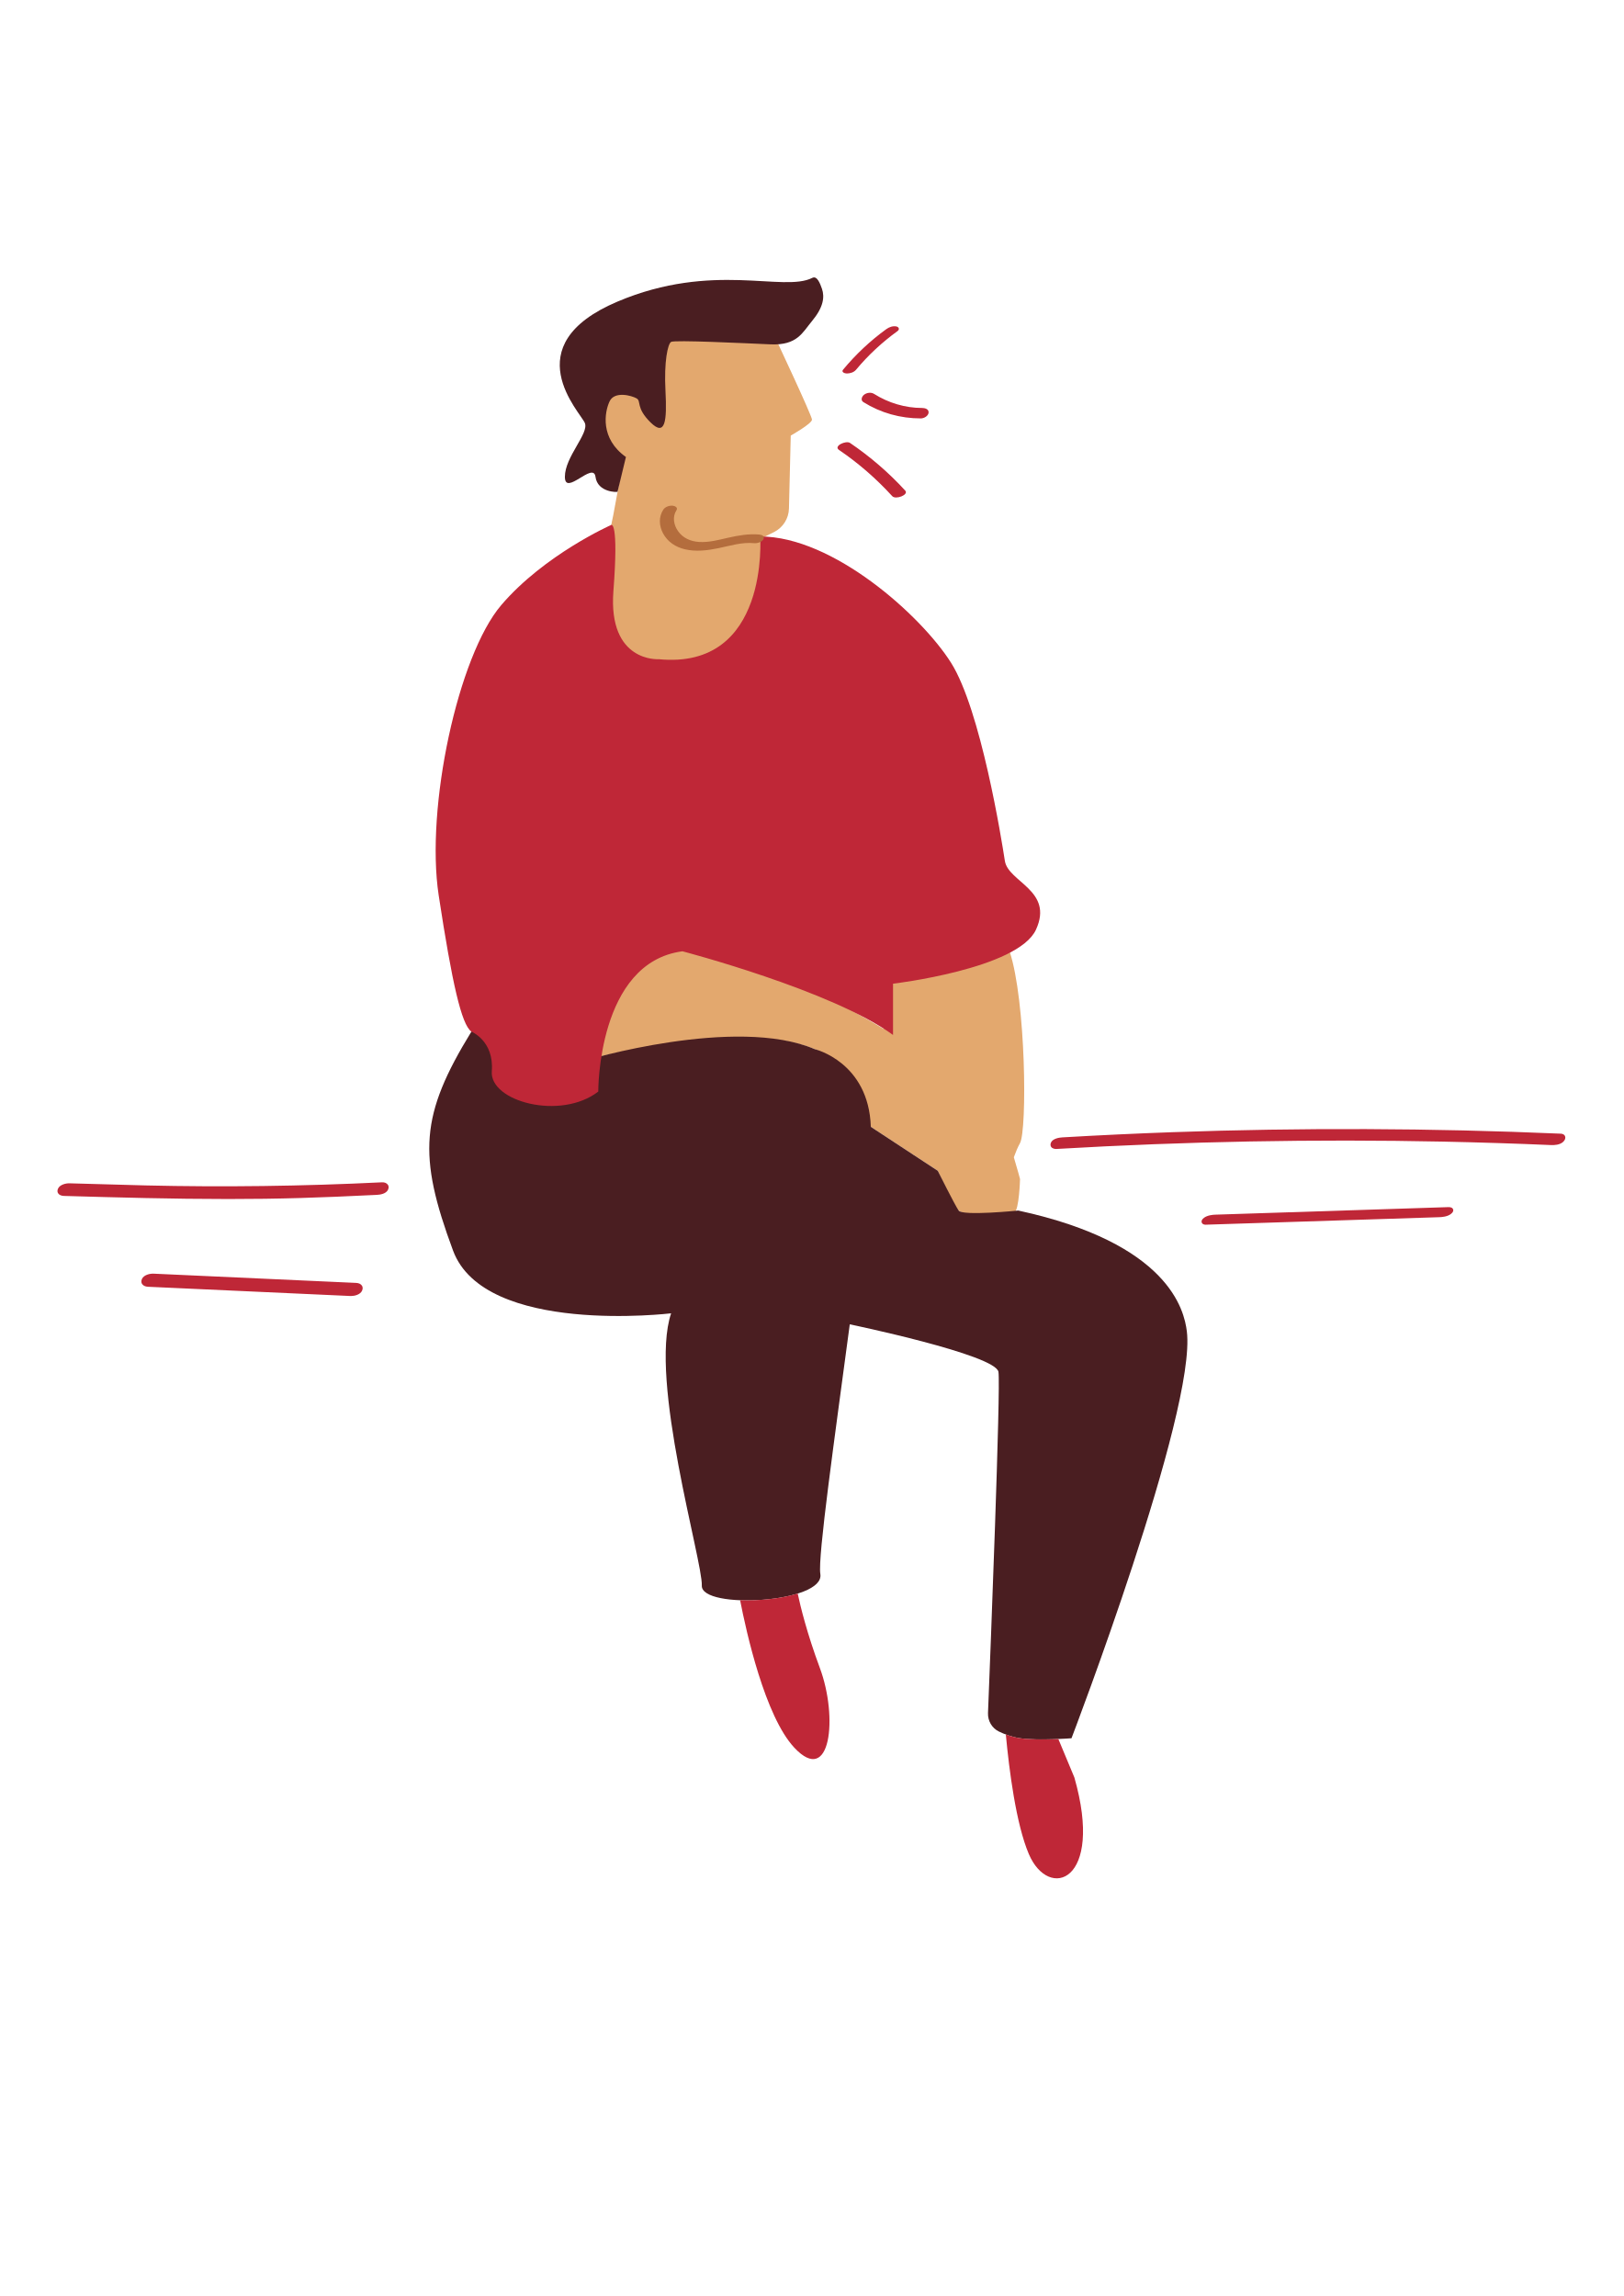
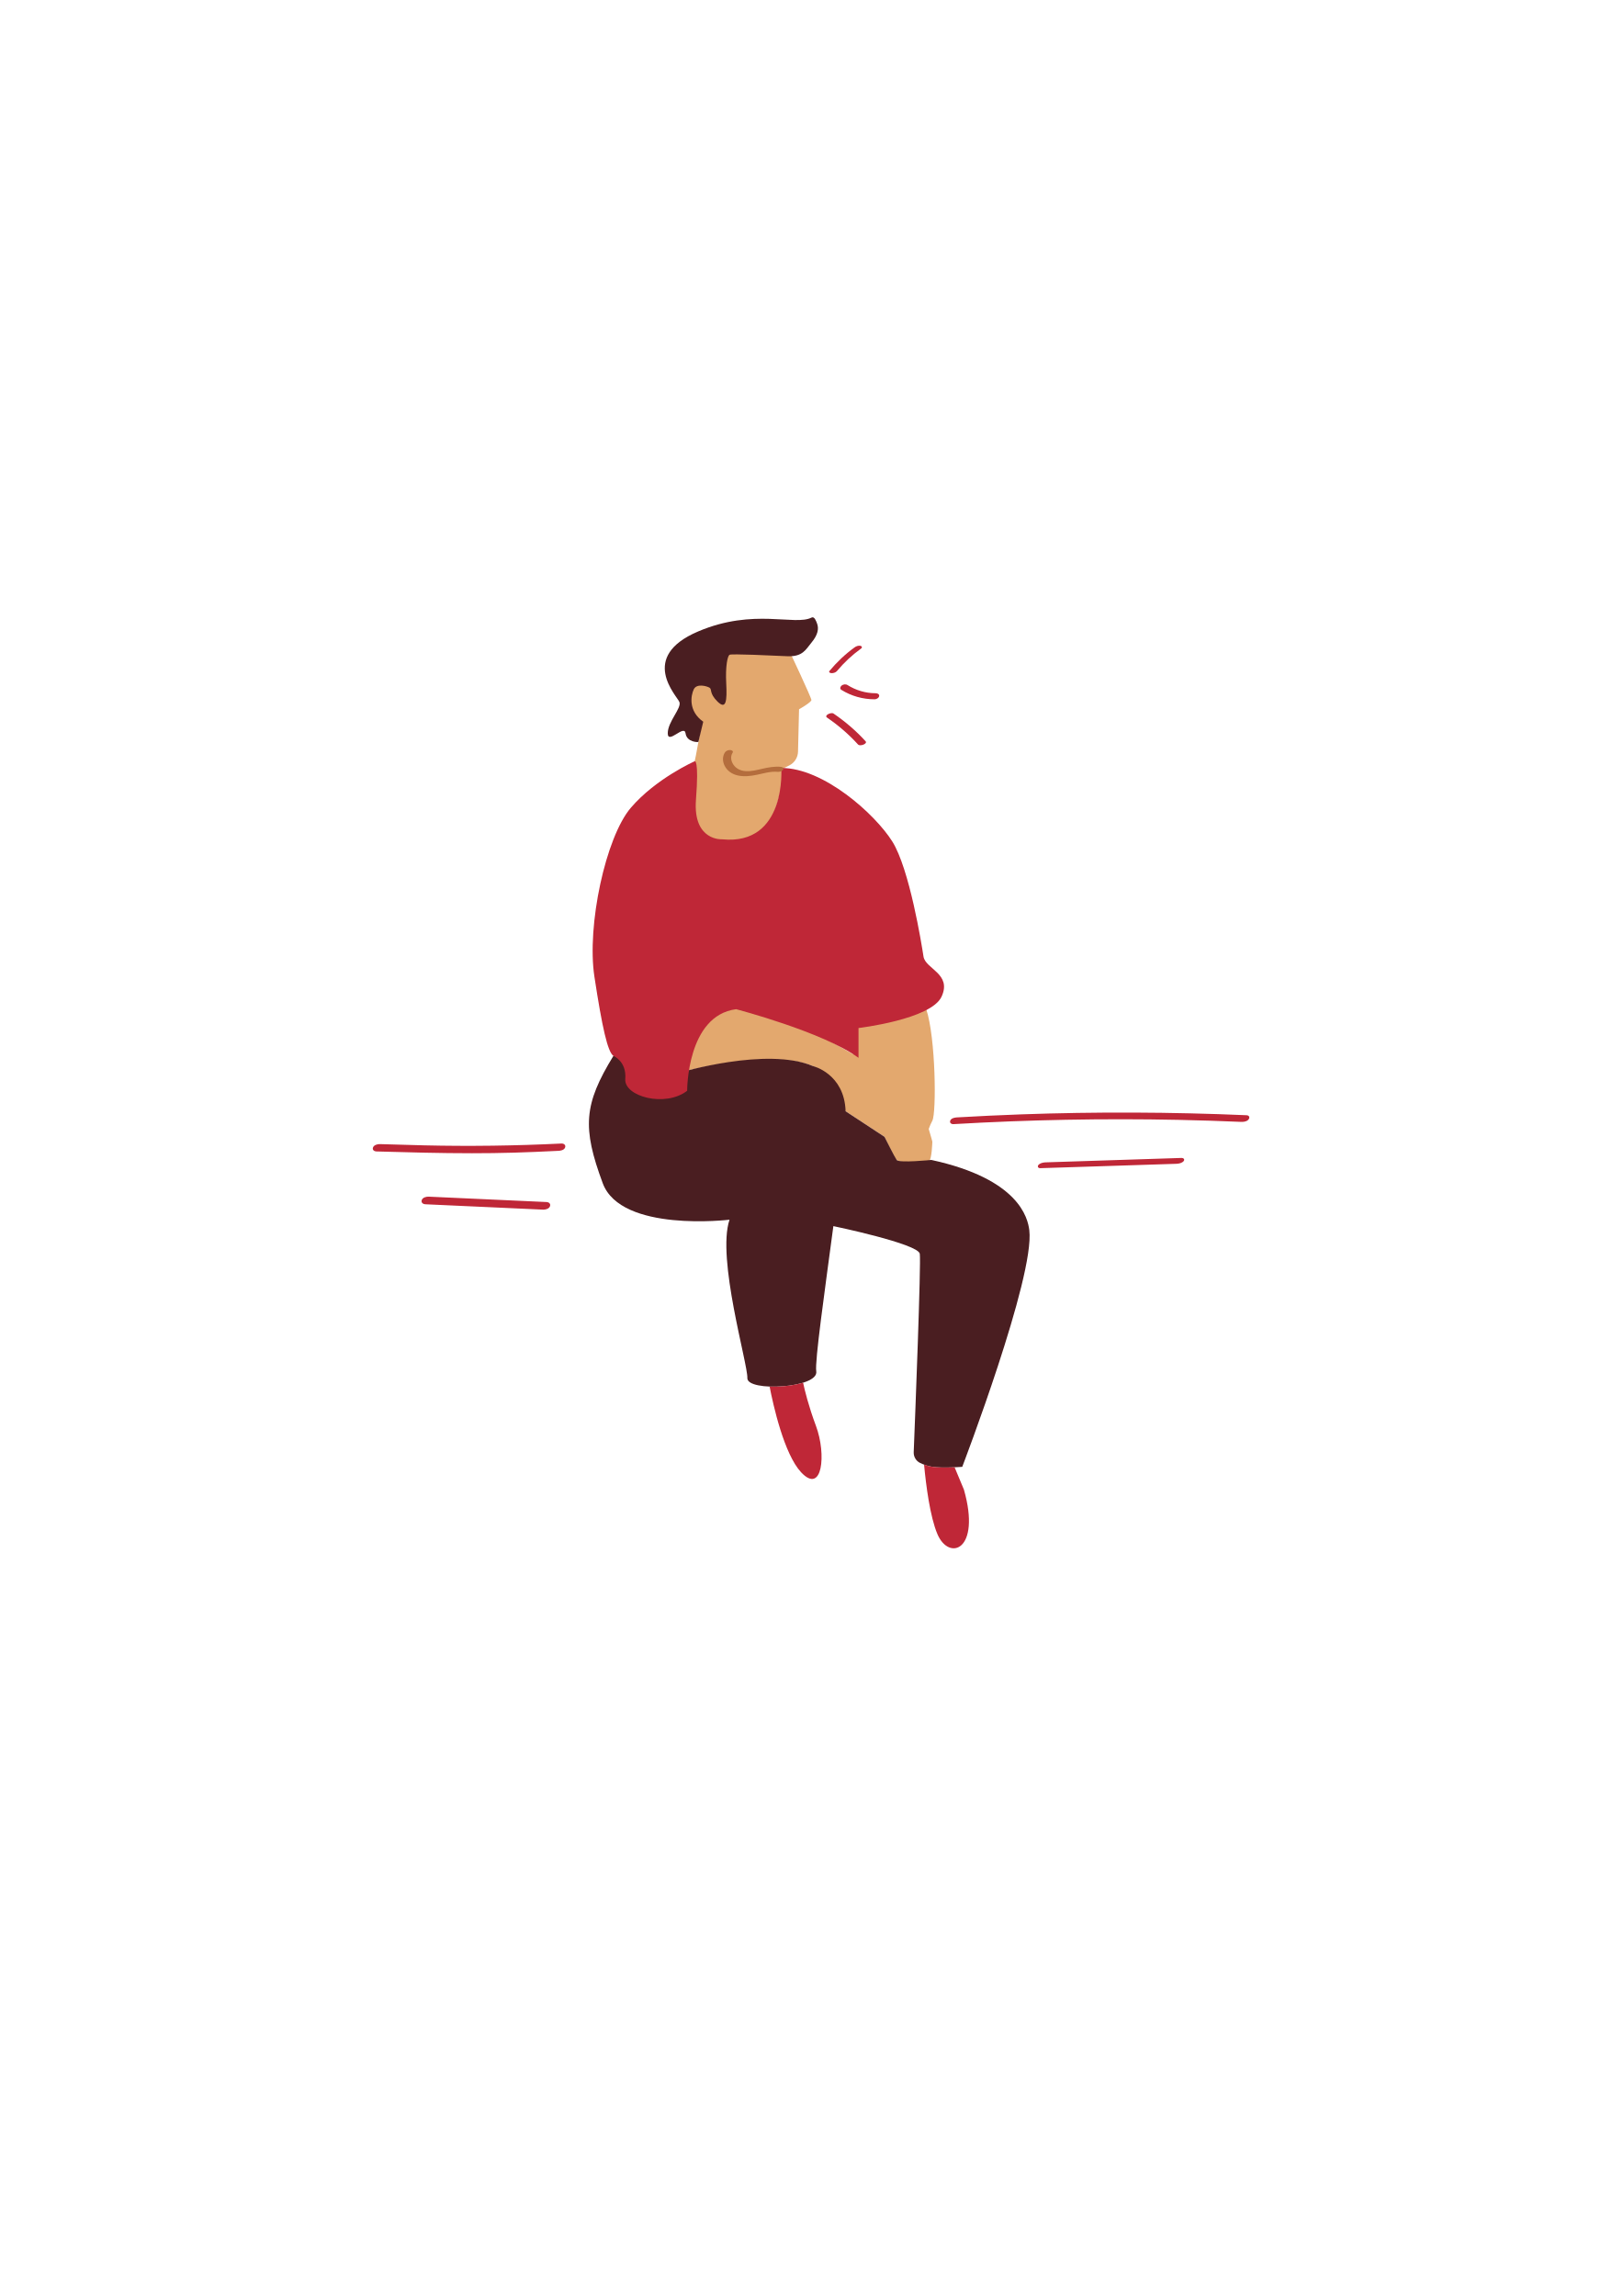
<svg xmlns="http://www.w3.org/2000/svg" width="595.5pt" height="842.25pt" viewBox="0 0 595.5 842.25" version="1.2">
  <defs>
    <clipPath id="clip1">
-       <path d="M 21.07 192 L 574.121 192 L 574.121 688.98 L 21.07 688.98 Z M 21.07 192 " />
+       <path d="M 136.73 279 L 458.215 279 L 458.215 567.934 L 136.73 567.934 Z M 136.73 279 " />
    </clipPath>
  </defs>
  <g id="surface1">
-     <path style=" stroke:none;fill-rule:nonzero;fill:rgb(89.02%,65.88%,43.14%);fill-opacity:1;" d="M 370.289 348.965 C 370.289 348.965 334.555 360.68 324.078 360.289 L 324.078 377.426 C 305.93 366.492 261.188 342.375 240.105 349.09 C 240.105 349.09 215.773 361.578 214.516 389.031 C 214.516 389.031 290.043 367.816 310.027 392.777 L 319.395 413.359 L 343.957 429.488 C 343.957 429.488 349.082 440.633 351.203 443.656 C 353.305 446.676 370.199 445.773 372 444.855 C 373.805 443.957 374.121 432.508 374.121 432.508 C 374.121 432.508 373.184 428.922 371.844 424.523 C 372.516 422.684 373.273 420.832 374.121 419.312 C 376.738 414.473 376.332 367.285 370.289 348.965 Z M 221.391 157.219 C 218.422 148.781 226.461 139.441 234.891 145.363 C 234.891 145.363 240.812 162.223 241.785 153.941 C 242.754 145.66 238.055 120.219 245.848 120.707 C 253.641 121.191 276.293 127.715 284.086 123.336 C 284.086 123.336 297.816 152.48 297.816 153.941 C 297.816 155.398 290.023 159.789 290.023 159.789 L 289.371 186.52 C 289.301 190.219 287.145 193.574 283.84 195.211 L 280.5 196.852 C 280.5 196.852 276.754 249.609 247.527 248.148 C 218.297 246.688 221.391 219.832 221.391 212.445 C 221.391 205.062 224.926 189.004 224.926 189.004 L 228.777 168.137 C 228.777 168.137 223.652 163.699 221.391 157.219 " />
-     <path style=" stroke:none;fill-rule:nonzero;fill:rgb(29.019%,11.76%,12.939%);fill-opacity:1;" d="M 207.184 174.906 C 207.184 182.258 217.629 169.113 218.406 174.906 C 219.184 180.711 226.461 180.594 226.496 180.395 L 229.574 167.641 C 220.031 160.887 221.727 151.176 223.566 147.258 C 225.383 143.344 231.711 145.117 233.496 146.145 C 235.281 147.18 233.125 149.535 238.586 154.938 C 244.047 160.34 244.645 154.434 244.082 143.48 C 243.496 132.531 244.93 126.203 246.129 125.422 C 247.332 124.645 272.902 125.898 282.656 126.32 C 292.43 126.75 294.336 121.945 297.816 117.789 C 302.043 112.711 302.5 108.938 301.477 105.957 C 300.824 104.094 299.711 101.035 297.941 101.926 C 287.32 107.352 261.488 95.812 226.496 110.629 C 188.395 126.762 212.996 151.328 214.516 155.191 C 216.055 159.062 207.184 167.566 207.184 174.906 Z M 392.996 637.648 C 392.996 637.648 380.82 638.617 374.121 637.648 C 371.117 637.207 368.434 636.18 366.363 635.176 C 363.801 633.918 362.266 631.254 362.371 628.406 C 363.254 606.574 367.07 508.883 366.207 503.262 C 365.234 496.938 311.691 485.809 311.672 485.809 C 306.16 527.254 299.867 571.328 300.875 577.371 C 302.66 588.059 257.051 590.551 257.406 581.648 C 257.777 572.742 237.93 506.195 246.148 481.766 C 246.148 481.766 177.766 490.031 166.168 458.762 C 153.148 423.695 154.152 409.016 172.891 378.438 C 172.891 378.438 180.668 374.004 182.34 378.438 C 184.004 382.887 182.895 401.227 195.68 400.113 C 208.457 399 214.516 389.035 214.516 389.035 C 214.516 389.035 269.844 372.449 298.879 384.883 C 298.879 384.883 318.633 389.617 319.395 413.363 L 343.957 429.492 C 343.957 429.492 350.16 441.98 351.609 444.066 C 353.039 446.148 373.484 444.066 373.484 444.066 C 428.742 456.043 434.344 480.633 435.301 488.371 C 438.902 517.766 392.996 637.648 392.996 637.648 " />
+     <path style=" stroke:none;fill-rule:nonzero;fill:rgb(89.02%,65.88%,43.14%);fill-opacity:1;" d="M 339.727 370.203 C 339.727 370.203 318.957 377.012 312.867 376.785 L 312.867 386.75 C 302.316 380.391 276.309 366.371 264.051 370.273 C 264.051 370.273 249.906 377.535 249.18 393.5 C 249.18 393.5 293.082 381.164 304.699 395.68 L 310.145 407.648 L 324.422 417.027 C 324.422 417.027 327.402 423.512 328.633 425.266 C 329.855 427.023 339.676 426.5 340.723 425.965 C 341.77 425.441 341.957 418.785 341.957 418.785 C 341.957 418.785 341.41 416.699 340.633 414.141 C 341.02 413.074 341.465 411.992 341.957 411.109 C 343.477 408.297 343.238 380.855 339.727 370.203 Z M 253.176 258.691 C 251.449 253.785 256.121 248.355 261.023 251.797 C 261.023 251.797 264.465 261.602 265.027 256.785 C 265.594 251.973 262.859 237.176 267.391 237.461 C 271.922 237.742 285.09 241.535 289.621 238.988 C 289.621 238.988 297.602 255.938 297.602 256.785 C 297.602 257.633 293.07 260.188 293.07 260.188 L 292.691 275.734 C 292.648 277.883 291.398 279.832 289.477 280.785 L 287.535 281.738 C 287.535 281.738 285.355 312.422 268.367 311.574 C 251.375 310.723 253.176 295.102 253.176 290.809 C 253.176 286.516 255.227 277.176 255.227 277.176 L 257.469 265.043 C 257.469 265.043 254.488 262.461 253.176 258.691 " />
+     <path style=" stroke:none;fill-rule:nonzero;fill:rgb(29.019%,11.76%,12.939%);fill-opacity:1;" d="M 244.914 268.98 C 244.914 273.254 250.984 265.609 251.438 268.98 C 251.891 272.355 256.121 272.285 256.145 272.172 L 257.93 264.754 C 252.383 260.824 253.371 255.18 254.438 252.898 C 255.496 250.625 259.172 251.656 260.211 252.254 C 261.246 252.855 259.996 254.223 263.168 257.367 C 266.344 260.508 266.691 257.07 266.363 250.703 C 266.023 244.336 266.855 240.656 267.555 240.203 C 268.254 239.746 283.117 240.477 288.789 240.723 C 294.469 240.973 295.578 238.18 297.602 235.762 C 300.055 232.809 300.324 230.613 299.727 228.879 C 299.348 227.797 298.699 226.02 297.672 226.539 C 291.5 229.691 276.48 222.98 256.145 231.598 C 233.992 240.98 248.293 255.266 249.18 257.512 C 250.07 259.766 244.914 264.707 244.914 268.98 Z M 352.926 538.082 C 352.926 538.082 345.848 538.648 341.957 538.082 C 340.211 537.824 338.648 537.23 337.445 536.645 C 335.957 535.914 335.062 534.363 335.125 532.707 C 335.641 520.012 337.859 463.199 337.355 459.93 C 336.789 456.254 305.664 449.781 305.656 449.781 C 302.449 473.883 298.793 499.516 299.379 503.027 C 300.414 509.246 273.902 510.691 274.109 505.516 C 274.324 500.336 262.789 461.637 267.566 447.43 C 267.566 447.43 227.812 452.238 221.074 434.055 C 213.504 413.66 214.086 405.121 224.98 387.34 C 224.98 387.34 229.504 384.762 230.477 387.34 C 231.441 389.93 230.797 400.594 238.227 399.945 C 245.656 399.297 249.18 393.504 249.18 393.504 C 249.18 393.504 281.34 383.855 298.219 391.09 C 298.219 391.09 309.703 393.844 310.145 407.648 L 324.422 417.031 C 324.422 417.031 328.027 424.293 328.871 425.504 C 329.703 426.719 341.586 425.504 341.586 425.504 C 373.707 432.473 376.965 446.77 377.52 451.27 C 379.613 468.367 352.926 538.082 352.926 538.082 " />
    <g clip-path="url(#clip1)" clip-rule="nonzero">
-       <path style=" stroke:none;fill-rule:nonzero;fill:rgb(74.899%,15.289%,21.57%);fill-opacity:1;" d="M 531.324 442.809 L 445.707 445.582 C 444.699 445.617 442.828 445.809 441.59 446.73 C 440.652 447.418 440.617 448.055 440.758 448.461 C 440.953 448.988 441.449 449.273 442.277 449.273 C 442.312 449.273 442.367 449.254 442.402 449.254 L 528 446.5 C 529.008 446.465 530.883 446.289 532.117 445.352 C 533.074 444.66 533.09 444.027 532.969 443.637 C 532.754 443.07 532.227 442.824 531.324 442.809 Z M 130.613 470.613 L 56.281 467.223 C 55.016 467.168 52.777 467.645 52.07 469.148 C 51.664 470.031 51.902 470.668 52.09 470.965 C 52.469 471.586 53.25 471.973 54.242 472.027 L 128.578 475.418 L 128.785 475.418 C 130.062 475.418 132.121 474.922 132.789 473.477 C 133.203 472.609 132.953 471.973 132.777 471.672 C 132.395 471.035 131.609 470.648 130.613 470.613 Z M 574.035 416.84 C 573.91 416.484 573.523 415.902 572.391 415.867 C 524.91 413.816 477.039 413.641 430.121 415.32 C 416.867 415.797 403.262 416.434 389.672 417.227 C 388.453 417.297 386.297 417.633 385.539 418.992 C 385.113 419.805 385.344 420.391 385.504 420.672 C 385.945 421.344 386.809 421.484 387.43 421.484 C 387.516 421.484 387.586 421.484 387.676 421.465 C 434.734 418.711 482.375 417.809 529.219 418.781 C 542.508 419.062 555.922 419.488 569.086 420.055 C 569.953 420.07 572.109 420.055 573.363 418.836 C 574.016 418.215 574.266 417.457 574.035 416.84 Z M 140.105 433.711 C 111.051 435.141 81.906 435.527 53.488 434.855 C 44.797 434.645 36.113 434.398 27.438 434.133 L 25.512 434.078 C 24.258 434.027 22.012 434.523 21.309 435.969 C 20.895 436.816 21.121 437.418 21.293 437.703 C 21.668 438.32 22.426 438.672 23.449 438.707 C 43.176 439.273 63.359 439.84 83.703 439.84 C 92.516 439.84 101.359 439.734 110.207 439.469 C 118.617 439.223 127.508 438.852 138.184 438.32 C 139.406 438.266 141.582 437.949 142.312 436.445 C 142.746 435.562 142.473 434.93 142.273 434.629 C 141.863 434.008 141.051 433.656 140.105 433.711 Z M 388.172 637.926 C 384.02 638.102 378.117 638.211 374.121 637.645 C 372.215 637.359 370.48 636.848 368.91 636.25 C 370.109 649.145 372.637 669.07 377.34 680.113 C 384.672 697.32 405.012 690.52 394.055 652.043 Z M 292.57 584.559 C 286.598 586.43 278.414 587.277 271.453 587.012 C 273.68 598.496 280.555 629.605 291.352 641.125 C 304.727 655.398 307.395 629.852 300.715 611.906 C 295.98 599.184 293.578 589.273 292.57 584.559 Z M 327.539 360.855 L 327.539 379.652 C 305.168 363.309 250.301 348.965 250.301 348.965 C 219.129 353.062 219.43 400.426 219.43 400.426 C 205.609 411.113 179.488 404.066 180.379 392.938 C 181.27 381.809 172.891 378.434 172.891 378.434 C 169.246 375.816 165.824 360.68 160.902 328.457 C 155.988 296.25 168.004 240.543 183.844 221.973 C 199.691 203.406 224.164 192.574 224.164 192.574 C 224.164 192.574 226.992 190.66 224.977 216.879 C 223 243.086 241.57 241.816 241.57 241.816 C 282.355 245.82 278.82 196.805 278.82 196.805 C 305.488 196.762 337.895 225.801 348.816 243.117 C 359.738 260.43 367.355 307.98 368.555 315.789 C 369.758 323.598 386.578 326.602 379.973 341.016 C 373.363 355.43 327.539 360.855 327.539 360.855 " />
+       <path style=" stroke:none;fill-rule:nonzero;fill:rgb(74.899%,15.289%,21.57%);fill-opacity:1;" d="M 433.336 424.773 L 383.57 426.387 C 382.984 426.406 381.895 426.52 381.176 427.055 C 380.629 427.457 380.609 427.824 380.691 428.062 C 380.805 428.371 381.094 428.535 381.574 428.535 C 381.598 428.535 381.629 428.523 381.648 428.523 L 431.406 426.922 C 431.992 426.902 433.078 426.797 433.801 426.254 C 434.355 425.852 434.363 425.484 434.293 425.258 C 434.168 424.93 433.859 424.785 433.336 424.773 Z M 200.406 440.945 L 157.195 438.973 C 156.461 438.941 155.16 439.219 154.746 440.09 C 154.512 440.605 154.652 440.977 154.762 441.148 C 154.98 441.508 155.434 441.734 156.012 441.766 L 199.223 443.738 L 199.344 443.738 C 200.086 443.738 201.281 443.449 201.672 442.609 C 201.91 442.105 201.766 441.734 201.664 441.562 C 201.441 441.191 200.984 440.965 200.406 440.945 Z M 458.164 409.672 C 458.094 409.465 457.867 409.129 457.211 409.105 C 429.609 407.914 401.781 407.812 374.508 408.789 C 366.805 409.066 358.895 409.438 350.996 409.898 C 350.285 409.938 349.035 410.133 348.594 410.926 C 348.344 411.398 348.48 411.738 348.57 411.902 C 348.828 412.293 349.332 412.375 349.691 412.375 C 349.742 412.375 349.785 412.375 349.836 412.363 C 377.188 410.762 404.883 410.238 432.113 410.801 C 439.84 410.965 447.637 411.211 455.289 411.543 C 455.793 411.551 457.043 411.543 457.773 410.832 C 458.152 410.473 458.297 410.031 458.164 409.672 Z M 205.922 419.484 C 189.035 420.316 172.094 420.543 155.574 420.152 C 150.523 420.027 145.473 419.883 140.43 419.73 L 139.309 419.699 C 138.582 419.668 137.277 419.957 136.867 420.797 C 136.625 421.293 136.758 421.641 136.859 421.805 C 137.074 422.164 137.516 422.371 138.109 422.391 C 149.578 422.719 161.312 423.047 173.137 423.047 C 178.262 423.047 183.402 422.984 188.543 422.832 C 193.43 422.688 198.598 422.473 204.805 422.164 C 205.516 422.133 206.781 421.949 207.207 421.074 C 207.457 420.562 207.297 420.191 207.184 420.016 C 206.945 419.656 206.473 419.453 205.922 419.484 Z M 350.121 538.242 C 347.707 538.348 344.277 538.41 341.957 538.078 C 340.848 537.914 339.84 537.617 338.926 537.27 C 339.625 544.77 341.094 556.355 343.824 562.777 C 348.09 572.785 359.91 568.828 353.543 546.453 Z M 294.551 507.207 C 291.078 508.297 286.32 508.789 282.273 508.637 C 283.57 515.312 287.566 533.406 293.84 540.105 C 301.617 548.406 303.168 533.551 299.285 523.109 C 296.531 515.715 295.137 509.949 294.551 507.207 Z M 314.879 377.117 L 314.879 388.047 C 301.875 378.543 269.98 370.203 269.98 370.203 C 251.859 372.586 252.035 400.129 252.035 400.129 C 244 406.344 228.816 402.246 229.336 395.773 C 229.852 389.301 224.98 387.336 224.98 387.336 C 222.863 385.816 220.871 377.012 218.012 358.273 C 215.156 339.547 222.141 307.148 231.348 296.348 C 240.559 285.555 254.785 279.254 254.785 279.254 C 254.785 279.254 256.43 278.141 255.258 293.387 C 254.109 308.629 264.906 307.891 264.906 307.891 C 288.613 310.219 286.559 281.715 286.559 281.715 C 302.059 281.688 320.898 298.574 327.246 308.645 C 333.594 318.711 338.023 346.367 338.719 350.906 C 339.418 355.449 349.199 357.195 345.355 365.578 C 341.516 373.961 314.879 377.117 314.879 377.117 " />
    </g>
-     <path style=" stroke:none;fill-rule:nonzero;fill:rgb(74.899%,15.289%,21.57%);fill-opacity:1;" d="M 311.762 162.48 C 310.293 161.488 305.594 163.613 307.715 165.047 C 314.871 169.91 321.426 175.625 327.258 182.016 C 328.531 183.395 333.426 181.504 332.012 179.969 C 325.969 173.363 319.164 167.512 311.762 162.48 Z M 338.195 149.656 C 331.992 149.656 325.828 147.797 320.598 144.504 C 319.5 143.809 317.945 144.012 316.922 144.793 C 316.09 145.438 315.559 146.809 316.656 147.5 C 323.016 151.488 330.281 153.488 337.754 153.488 C 338.902 153.488 340.441 152.617 340.582 151.391 C 340.707 150.043 339.223 149.656 338.195 149.656 Z M 309.215 135.609 C 313.883 130.004 319.199 124.98 325.102 120.719 C 326.109 119.992 327.469 119.496 328.727 119.746 C 329.68 119.93 330.066 120.812 329.184 121.457 C 323.547 125.535 318.422 130.289 313.969 135.645 C 313.176 136.594 311.797 137 310.594 137.008 C 309.887 137.016 308.457 136.535 309.215 135.609 " />
-     <path style=" stroke:none;fill-rule:nonzero;fill:rgb(70.589%,42.749%,23.92%);fill-opacity:1;" d="M 243.285 186.949 C 243.957 185.922 245.477 185.41 246.66 185.5 C 247.508 185.562 248.781 186.168 248.094 187.203 C 246.555 189.57 247.102 192.586 248.676 194.816 C 250.477 197.391 253.305 198.613 256.398 198.805 C 260.004 199.035 263.52 198.066 267 197.273 C 270.801 196.418 274.652 195.723 278.559 196.098 C 279.492 196.191 280.59 196.707 280.004 197.805 C 279.457 198.848 277.742 199.363 276.629 199.254 C 272.125 198.812 267.832 200.199 263.465 201.098 C 259.473 201.926 255.266 202.441 251.238 201.504 C 247.809 200.703 244.859 198.777 243.18 195.637 C 241.711 192.871 241.535 189.625 243.285 186.949 " />
+     <path style=" stroke:none;fill-rule:nonzero;fill:rgb(74.899%,15.289%,21.57%);fill-opacity:1;" d="M 305.707 261.75 C 304.852 261.176 302.121 262.41 303.352 263.246 C 307.512 266.074 311.324 269.398 314.715 273.113 C 315.453 273.914 318.301 272.816 317.477 271.922 C 313.965 268.078 310.008 264.676 305.707 261.75 Z M 321.074 254.297 C 317.469 254.297 313.883 253.211 310.84 251.297 C 310.203 250.895 309.301 251.012 308.707 251.465 C 308.223 251.84 307.914 252.637 308.551 253.039 C 312.25 255.359 316.473 256.523 320.816 256.523 C 321.484 256.523 322.379 256.016 322.461 255.305 C 322.531 254.52 321.668 254.297 321.074 254.297 Z M 304.227 246.125 C 306.938 242.867 310.031 239.945 313.461 237.465 C 314.047 237.043 314.836 236.754 315.566 236.898 C 316.121 237.008 316.348 237.52 315.836 237.895 C 312.559 240.266 309.578 243.031 306.988 246.145 C 306.527 246.699 305.727 246.934 305.027 246.938 C 304.617 246.945 303.785 246.664 304.227 246.125 " />
+     <path style=" stroke:none;fill-rule:nonzero;fill:rgb(70.589%,42.749%,23.92%);fill-opacity:1;" d="M 265.902 275.98 C 266.293 275.383 267.176 275.086 267.863 275.141 C 268.355 275.176 269.098 275.527 268.695 276.129 C 267.801 277.508 268.121 279.262 269.035 280.559 C 270.082 282.055 271.727 282.766 273.523 282.875 C 275.617 283.008 277.664 282.449 279.688 281.984 C 281.895 281.488 284.133 281.082 286.406 281.305 C 286.949 281.355 287.586 281.656 287.246 282.293 C 286.93 282.902 285.934 283.203 285.285 283.137 C 282.664 282.883 280.168 283.688 277.633 284.211 C 275.309 284.691 272.867 284.992 270.523 284.445 C 268.531 283.98 266.816 282.859 265.84 281.035 C 264.988 279.426 264.883 277.539 265.902 275.98 " />
  </g>
</svg>
